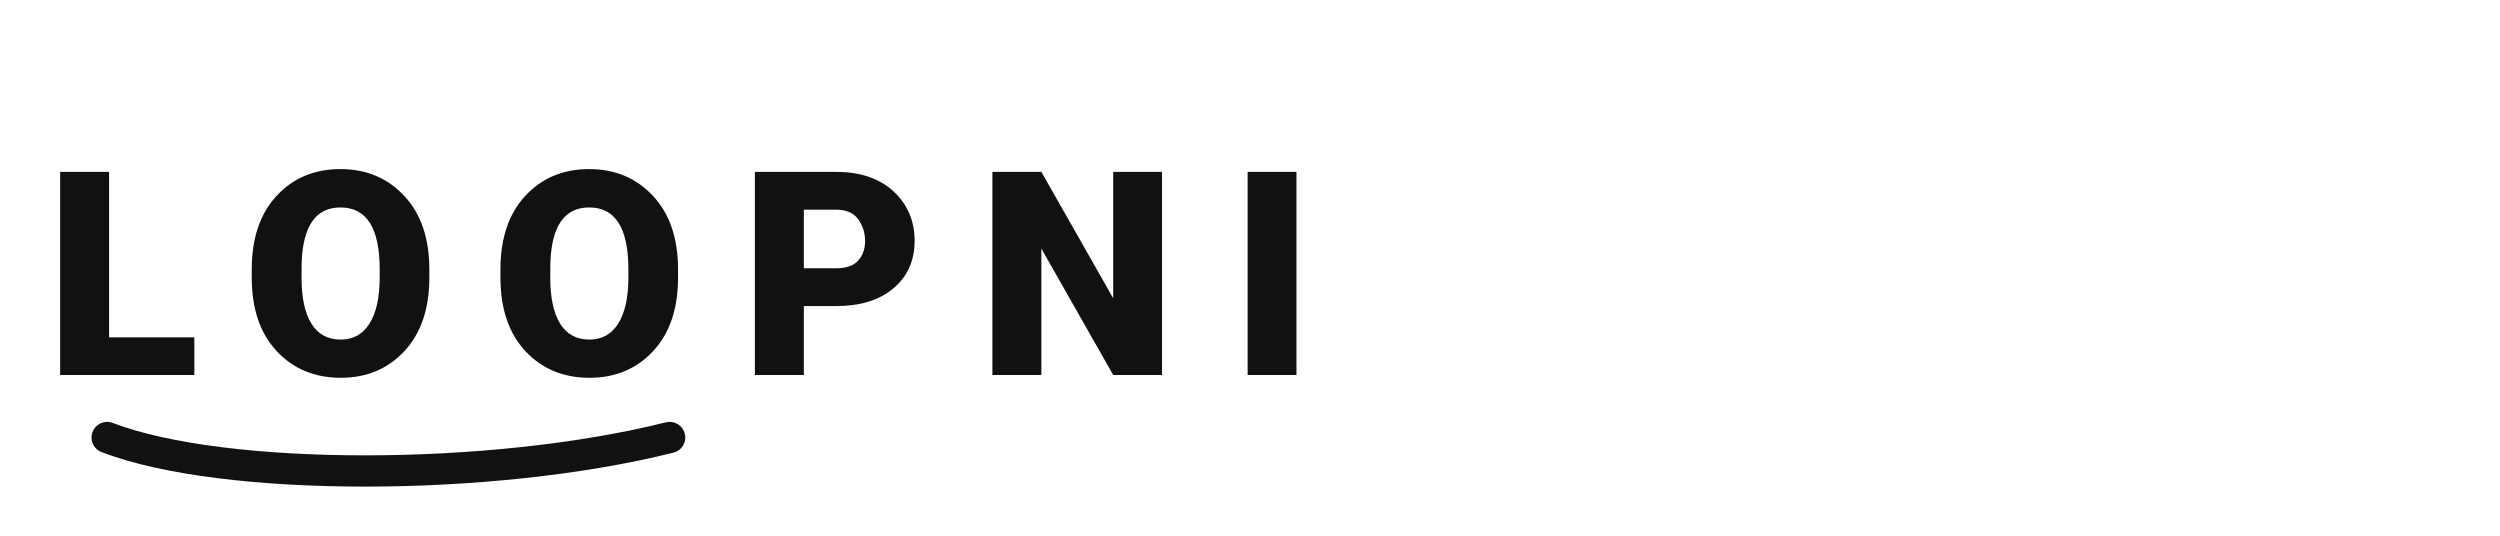
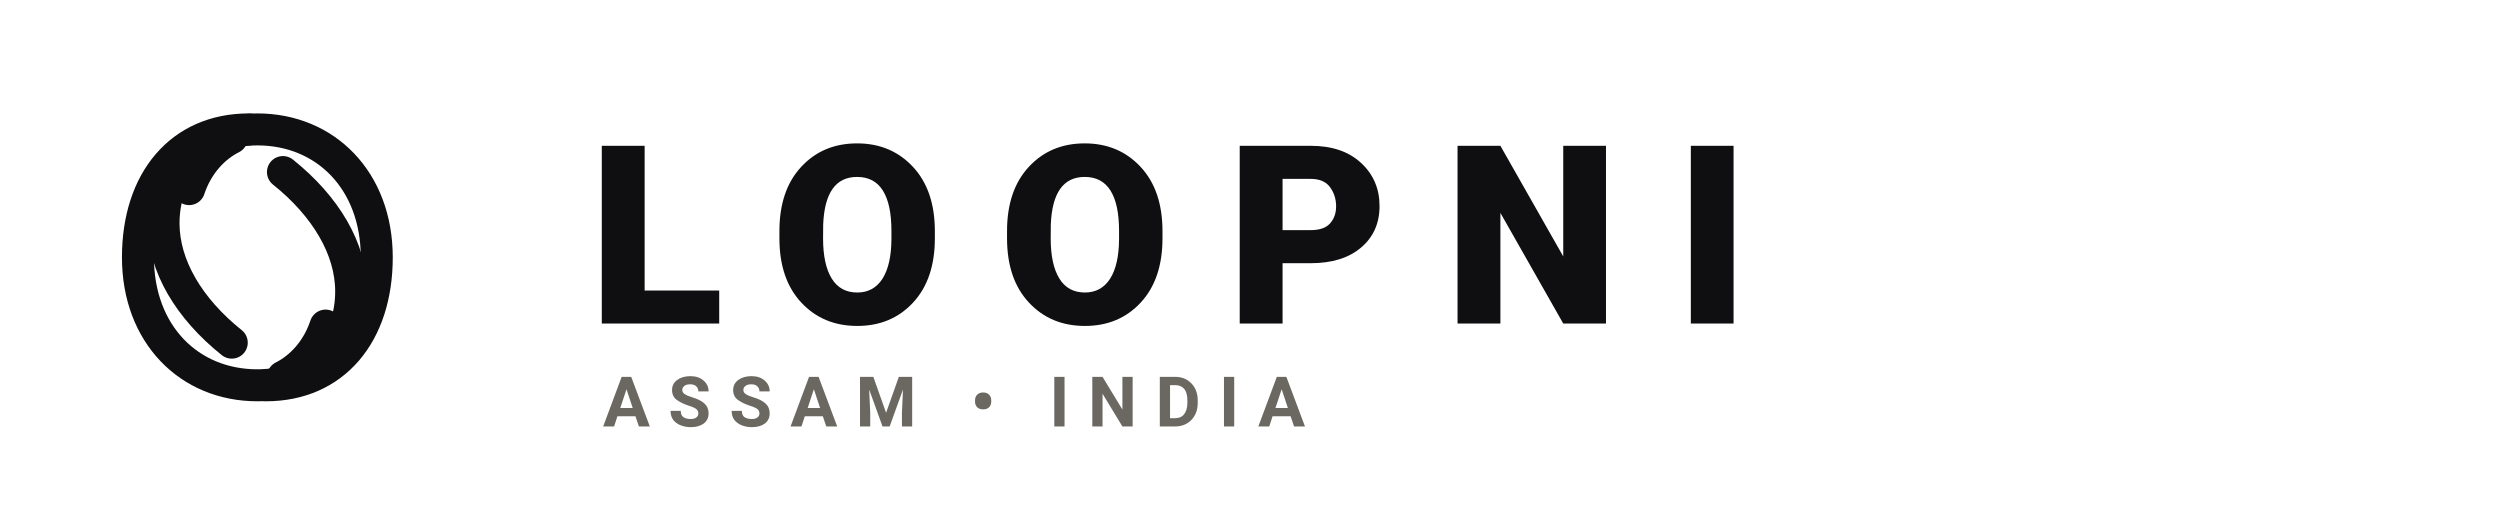
- <svg xmlns="http://www.w3.org/2000/svg" viewBox="0 0 280 60" width="280" height="60" fill="none">
+ <svg xmlns="http://www.w3.org/2000/svg" viewBox="0 0 340 70" width="340" height="70" fill="none">
  <style>
-     .brand-text { font-family: -apple-system, BlinkMacSystemFont, "Segoe UI", Roboto, "Helvetica Neue", Arial, sans-serif; font-weight: 800; letter-spacing: 0.18em; font-size: 32px; fill: #111111; }
-     .loop-accent { stroke: #111111; stroke-width: 3.5; stroke-linecap: round; }
+     .brand-name { font-family: -apple-system, BlinkMacSystemFont, "Segoe UI", Roboto, "Helvetica Neue", Arial, sans-serif; font-weight: 900; letter-spacing: 0.22em; font-size: 34px; fill: #0F0F11; }
+     .brand-sub { font-family: -apple-system, BlinkMacSystemFont, "Segoe UI", Roboto, sans-serif; font-weight: 700; letter-spacing: 0.26em; font-size: 9.5px; fill: #6B6861; text-transform: uppercase; }
  </style>
-   <text x="5" y="42" class="brand-text">LOOPNI</text>
-   <path d="M 12 49 C 25 54, 55 54, 75 49" class="loop-accent" />
+   <g transform="translate(6, 6) scale(0.58)">
+     <g fill="none" stroke="#0F0F11" stroke-width="7.5" stroke-linecap="round" stroke-linejoin="round">
+       <path d="M 48 20 C 32 20 22 32 22 50 C 22 68 34 80 50 80 C 64 80 72 70 72 58 C 72 48 66 38 56 30" />
+       <path d="M 44 22 C 40 24 36 28 34 34" />
+       <path d="M 52 80 C 68 80 78 68 78 50 C 78 32 66 20 50 20 C 36 20 28 30 28 42 C 28 52 34 62 44 70" />
+       <path d="M 56 78 C 60 76 64 72 66 66" />
+     </g>
+   </g>
+   <text x="80" y="44" class="brand-name">LOOPNI</text>
+   <text x="82" y="58" class="brand-sub">ASSAM • INDIA</text>
</svg>
